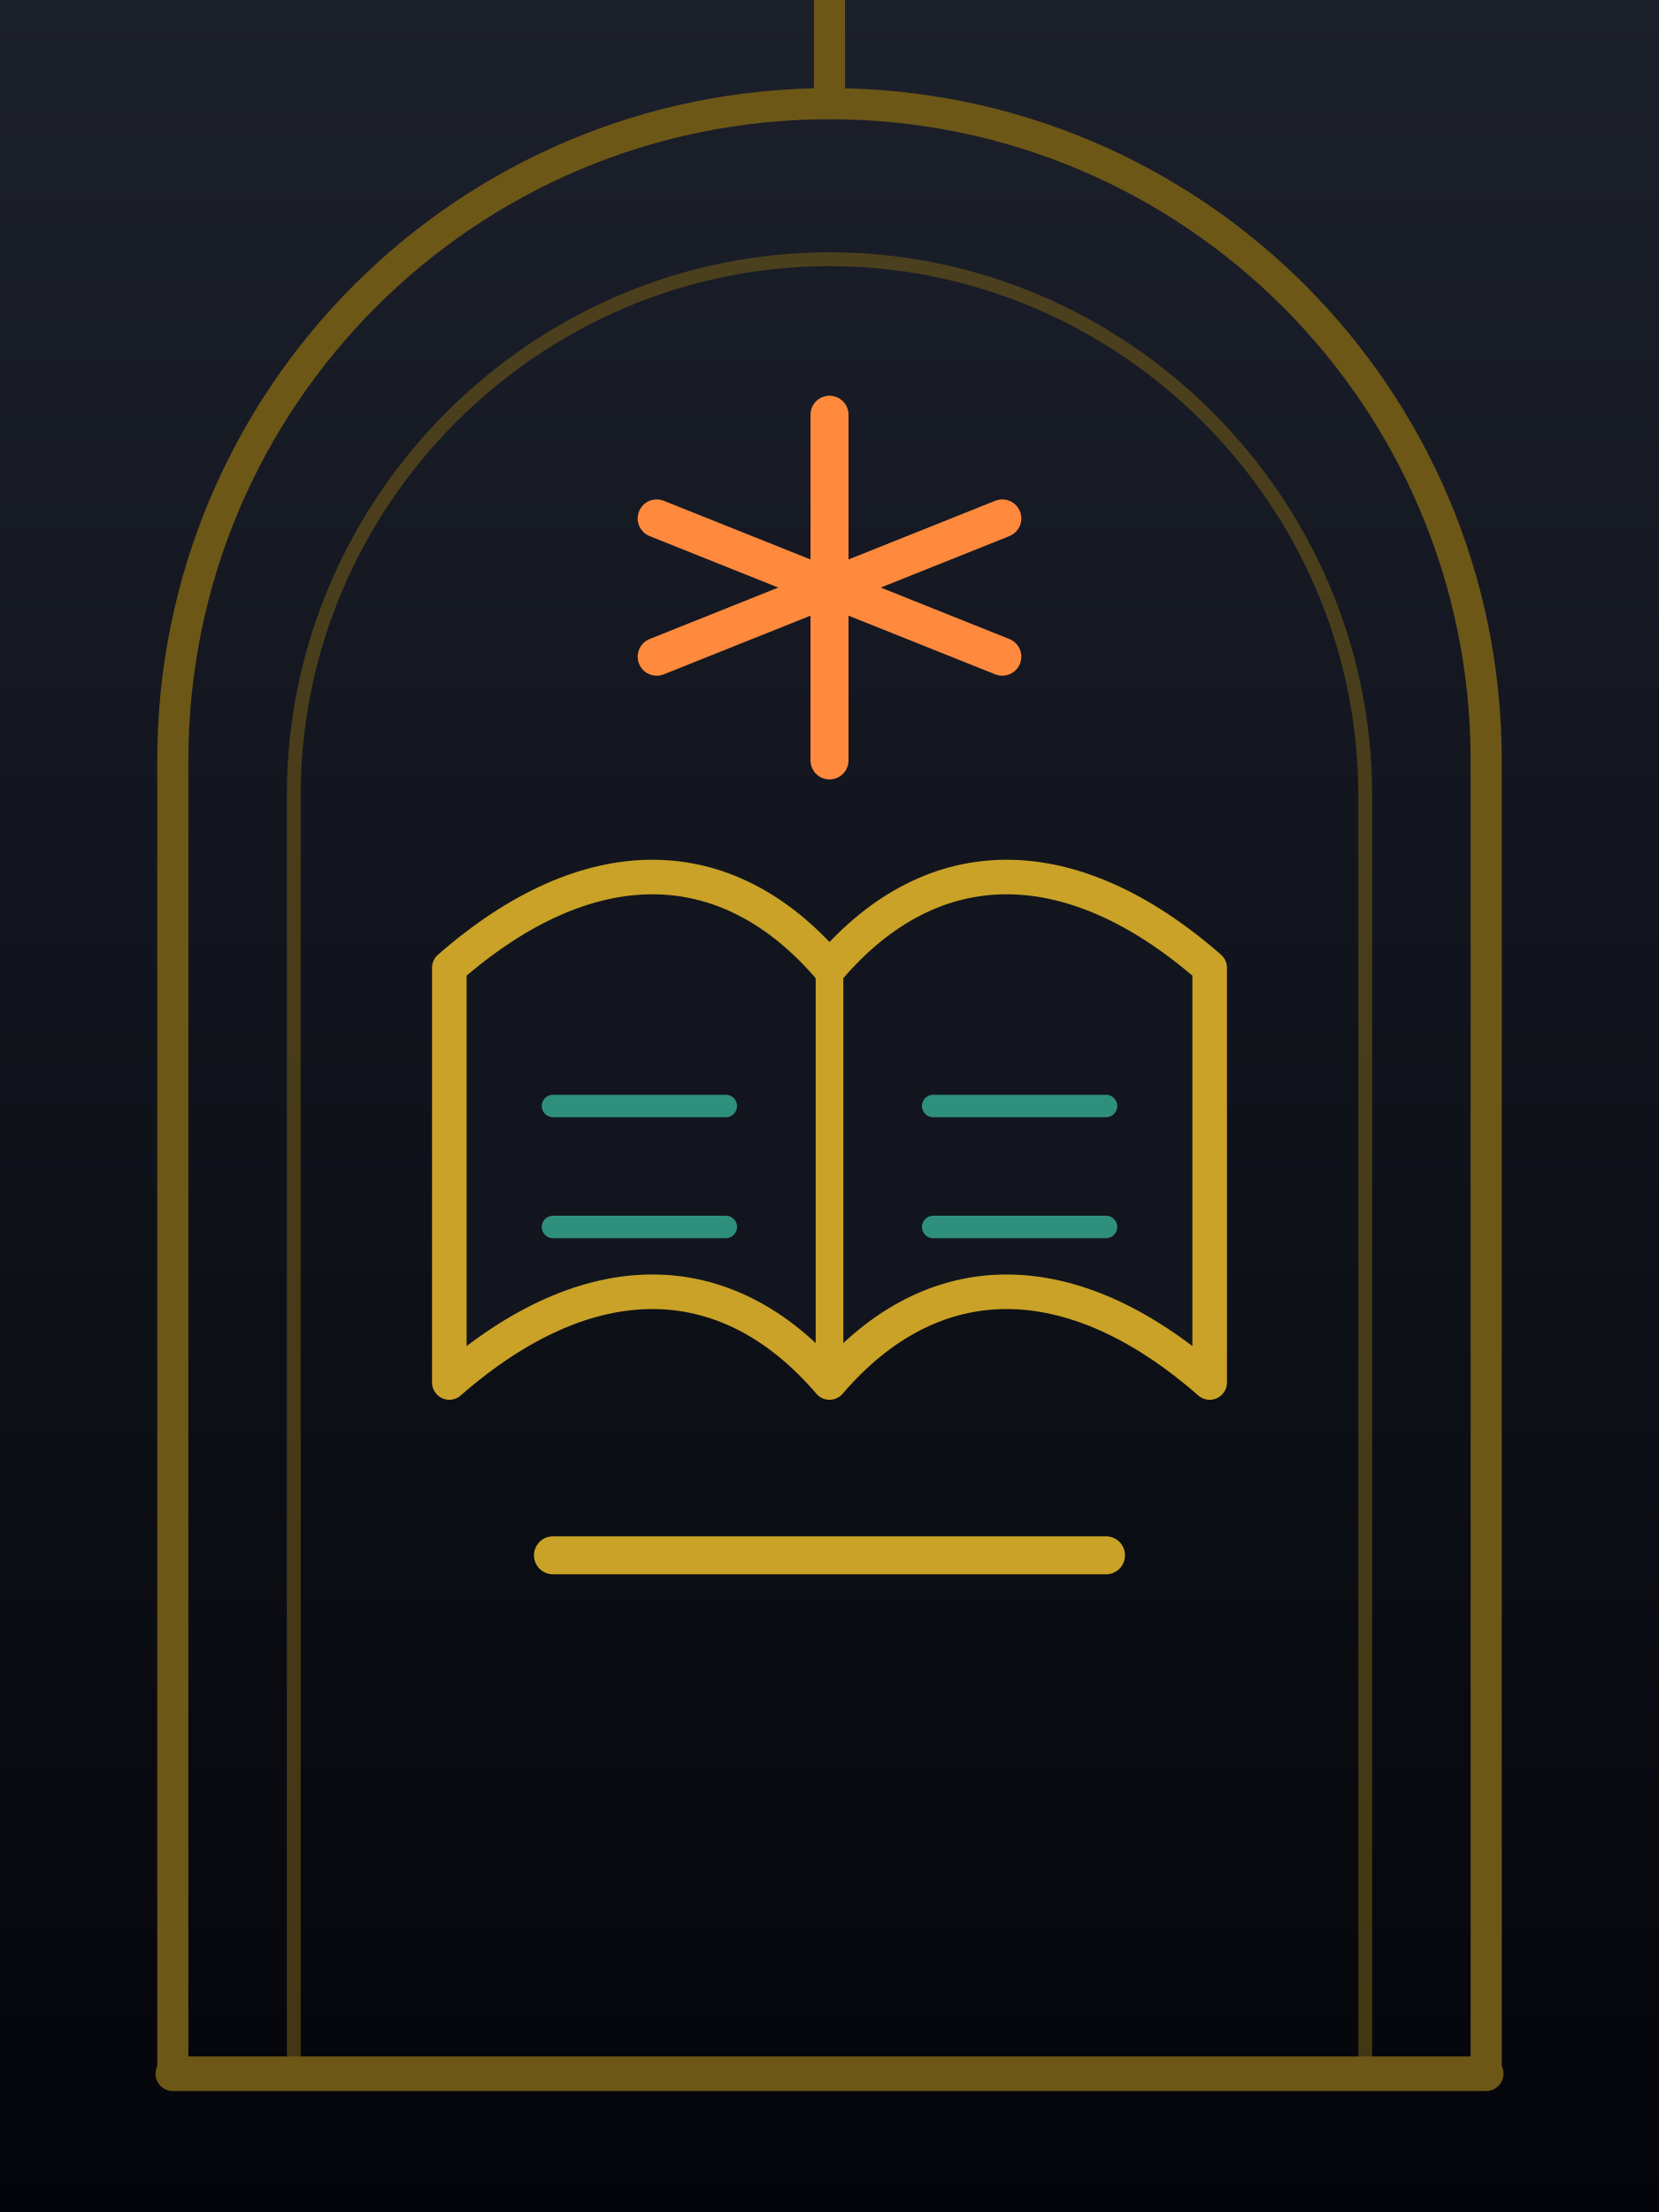
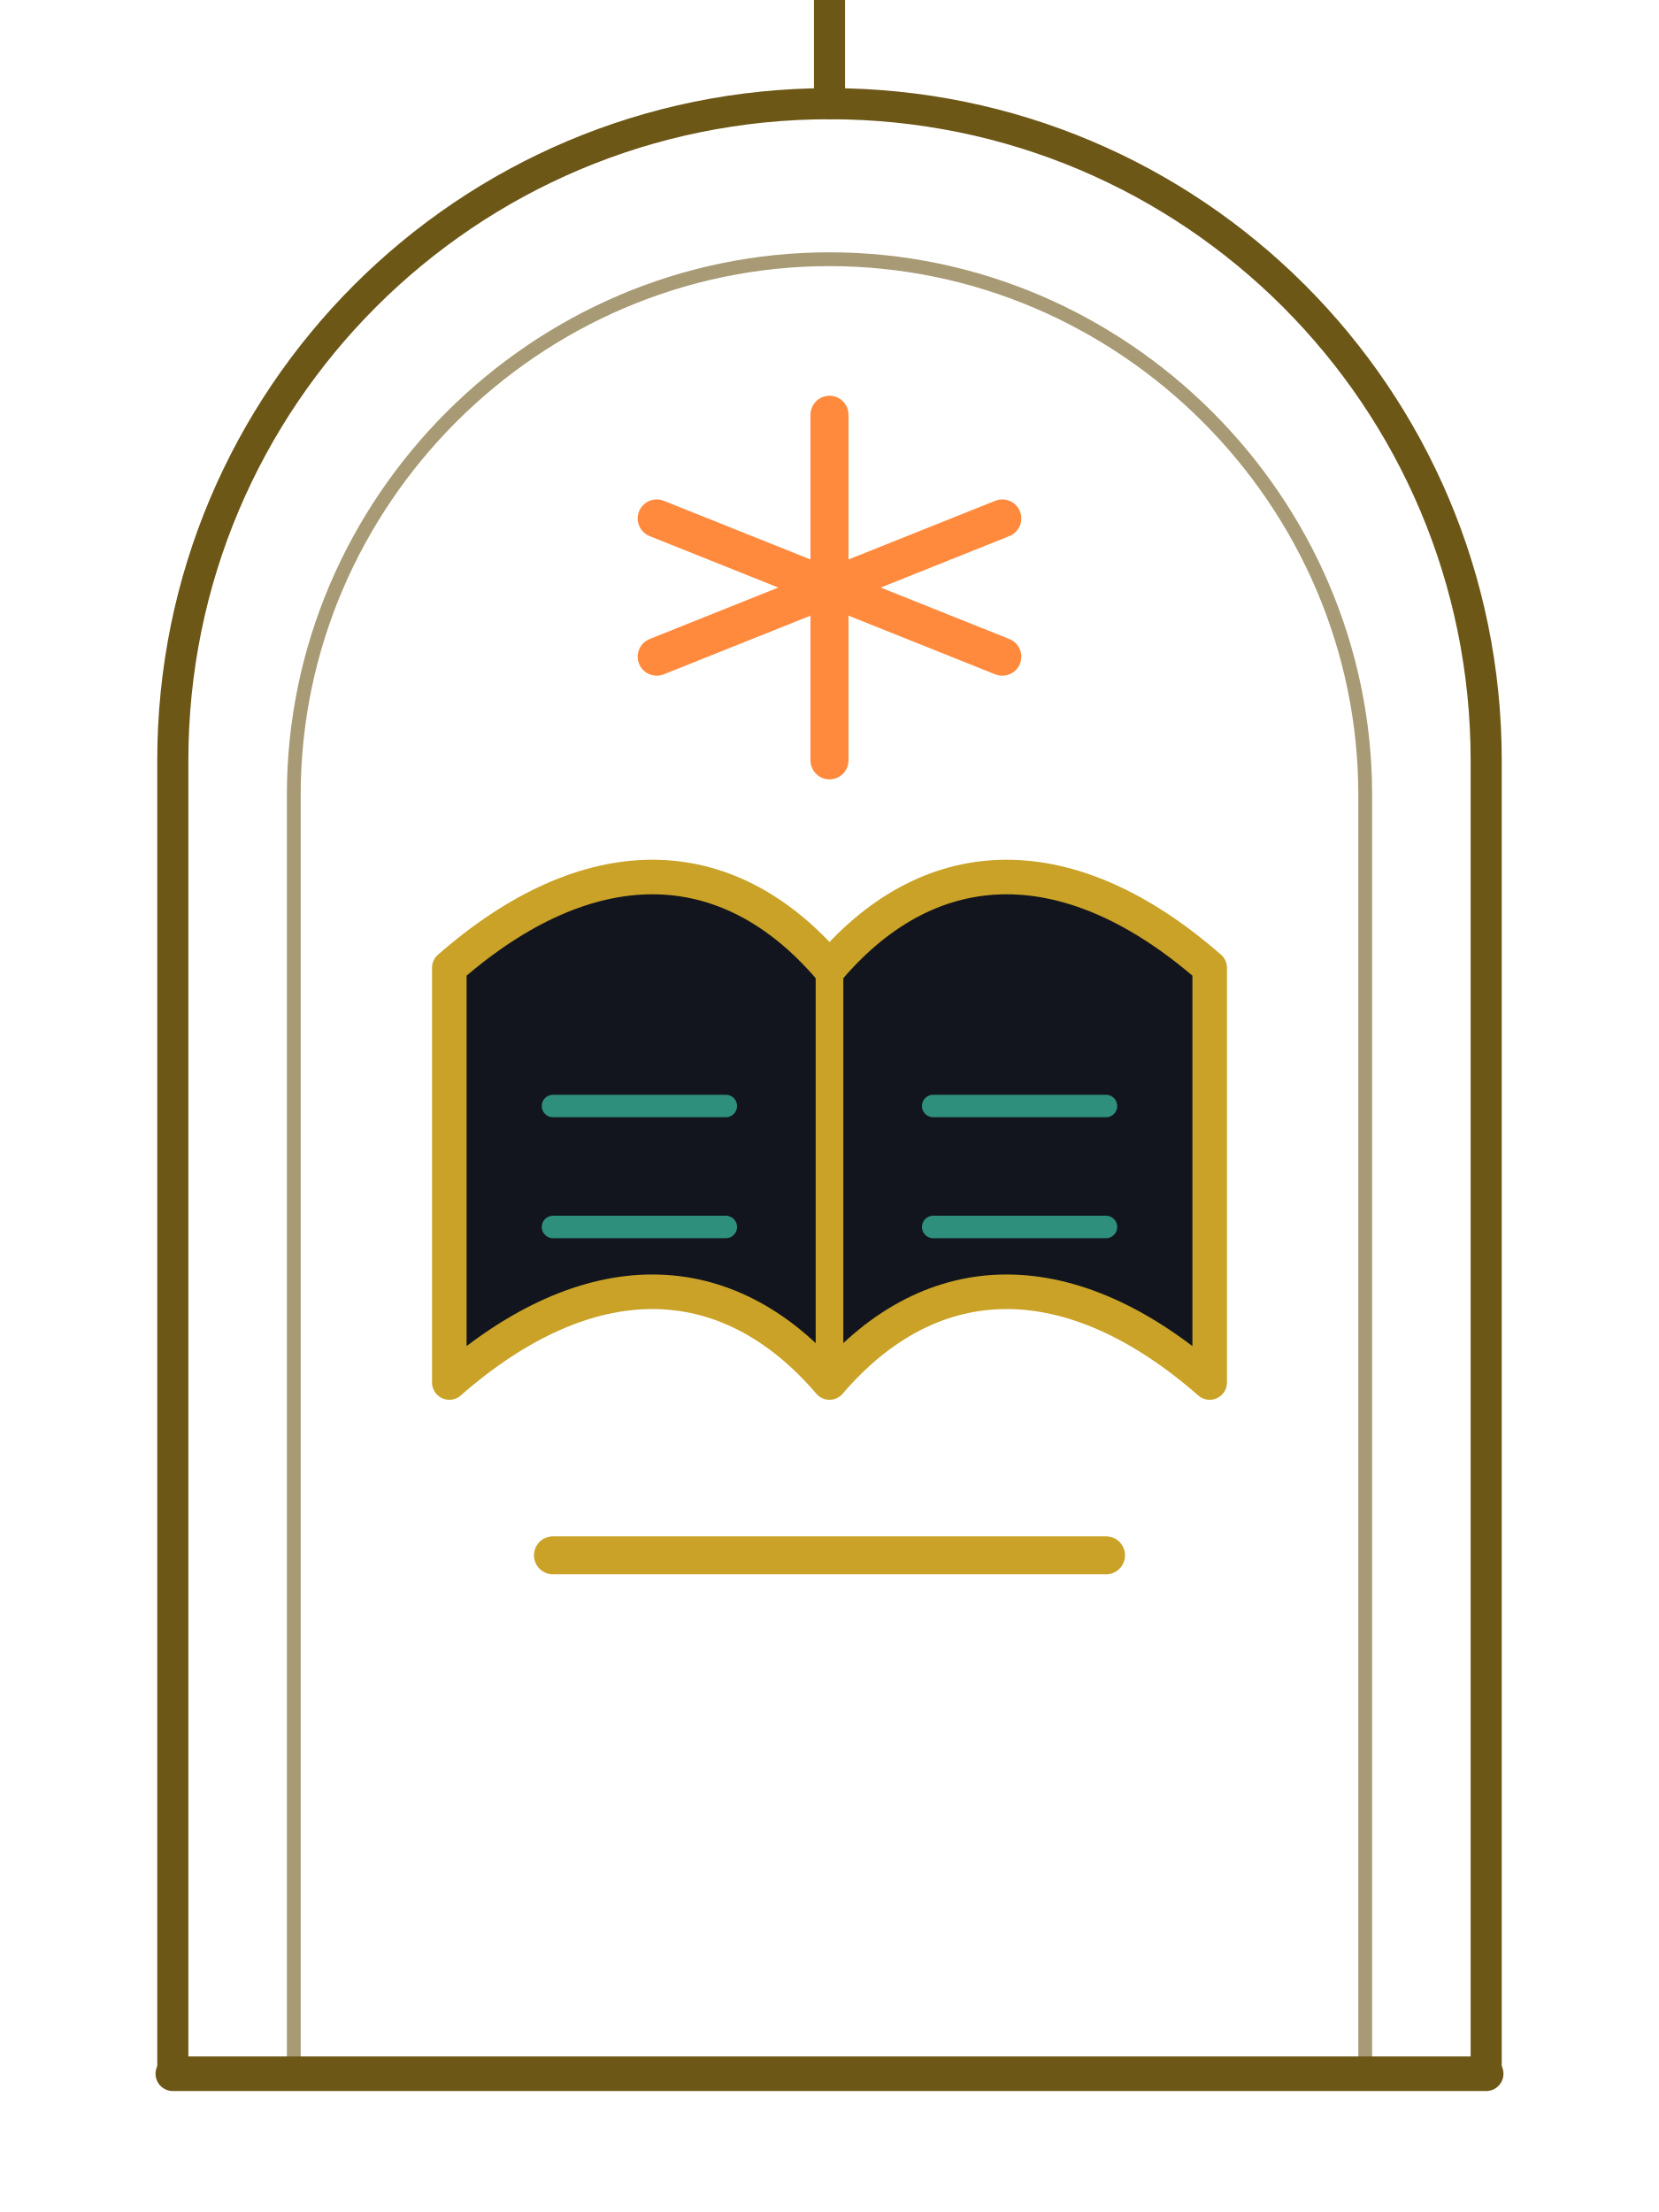
<svg xmlns="http://www.w3.org/2000/svg" viewBox="0 0 96 128" fill="none" role="img">
  <defs>
    <linearGradient id="ground" x1="0" y1="0" x2="0" y2="1">
      <stop offset="0" stop-color="#1c202b" />
      <stop offset="1" stop-color="#04050a" />
    </linearGradient>
  </defs>
-   <rect width="96" height="128" fill="url(#ground)" />
  <path d="M10 120V44c0-21 17-38 38-38s38 17 38 38v76" stroke="#6d5717" stroke-width="1.8" />
  <path d="M17 120V46c0-17 14-31 31-31s31 14 31 31v74" stroke="#6d5717" stroke-width="0.8" opacity="0.6" />
  <path d="M48 6V0" stroke="#6d5717" stroke-width="1.8" stroke-linecap="round" />
  <path d="M10 120h76" stroke="#6d5717" stroke-width="2" stroke-linecap="round" />
  <path d="M48 24v20M38 30l20 8M58 30l-20 8" stroke="#ff8a3d" stroke-width="2.2" stroke-linecap="round" />
  <path d="M26 80c8-7 16-7 22 0 6-7 14-7 22 0V56c-8-7-16-7-22 0-6-7-14-7-22 0v24Z" fill="#12151d" stroke="#c9a227" stroke-width="2" stroke-linejoin="round" />
  <path d="M48 56v24" stroke="#c9a227" stroke-width="1.6" />
  <path d="M32 64h10M54 64h10M32 71h10M54 71h10" stroke="#2f8f7d" stroke-width="1.3" stroke-linecap="round" />
  <path d="M32 90h32" stroke="#c9a227" stroke-width="2.2" stroke-linecap="round" />
</svg>
